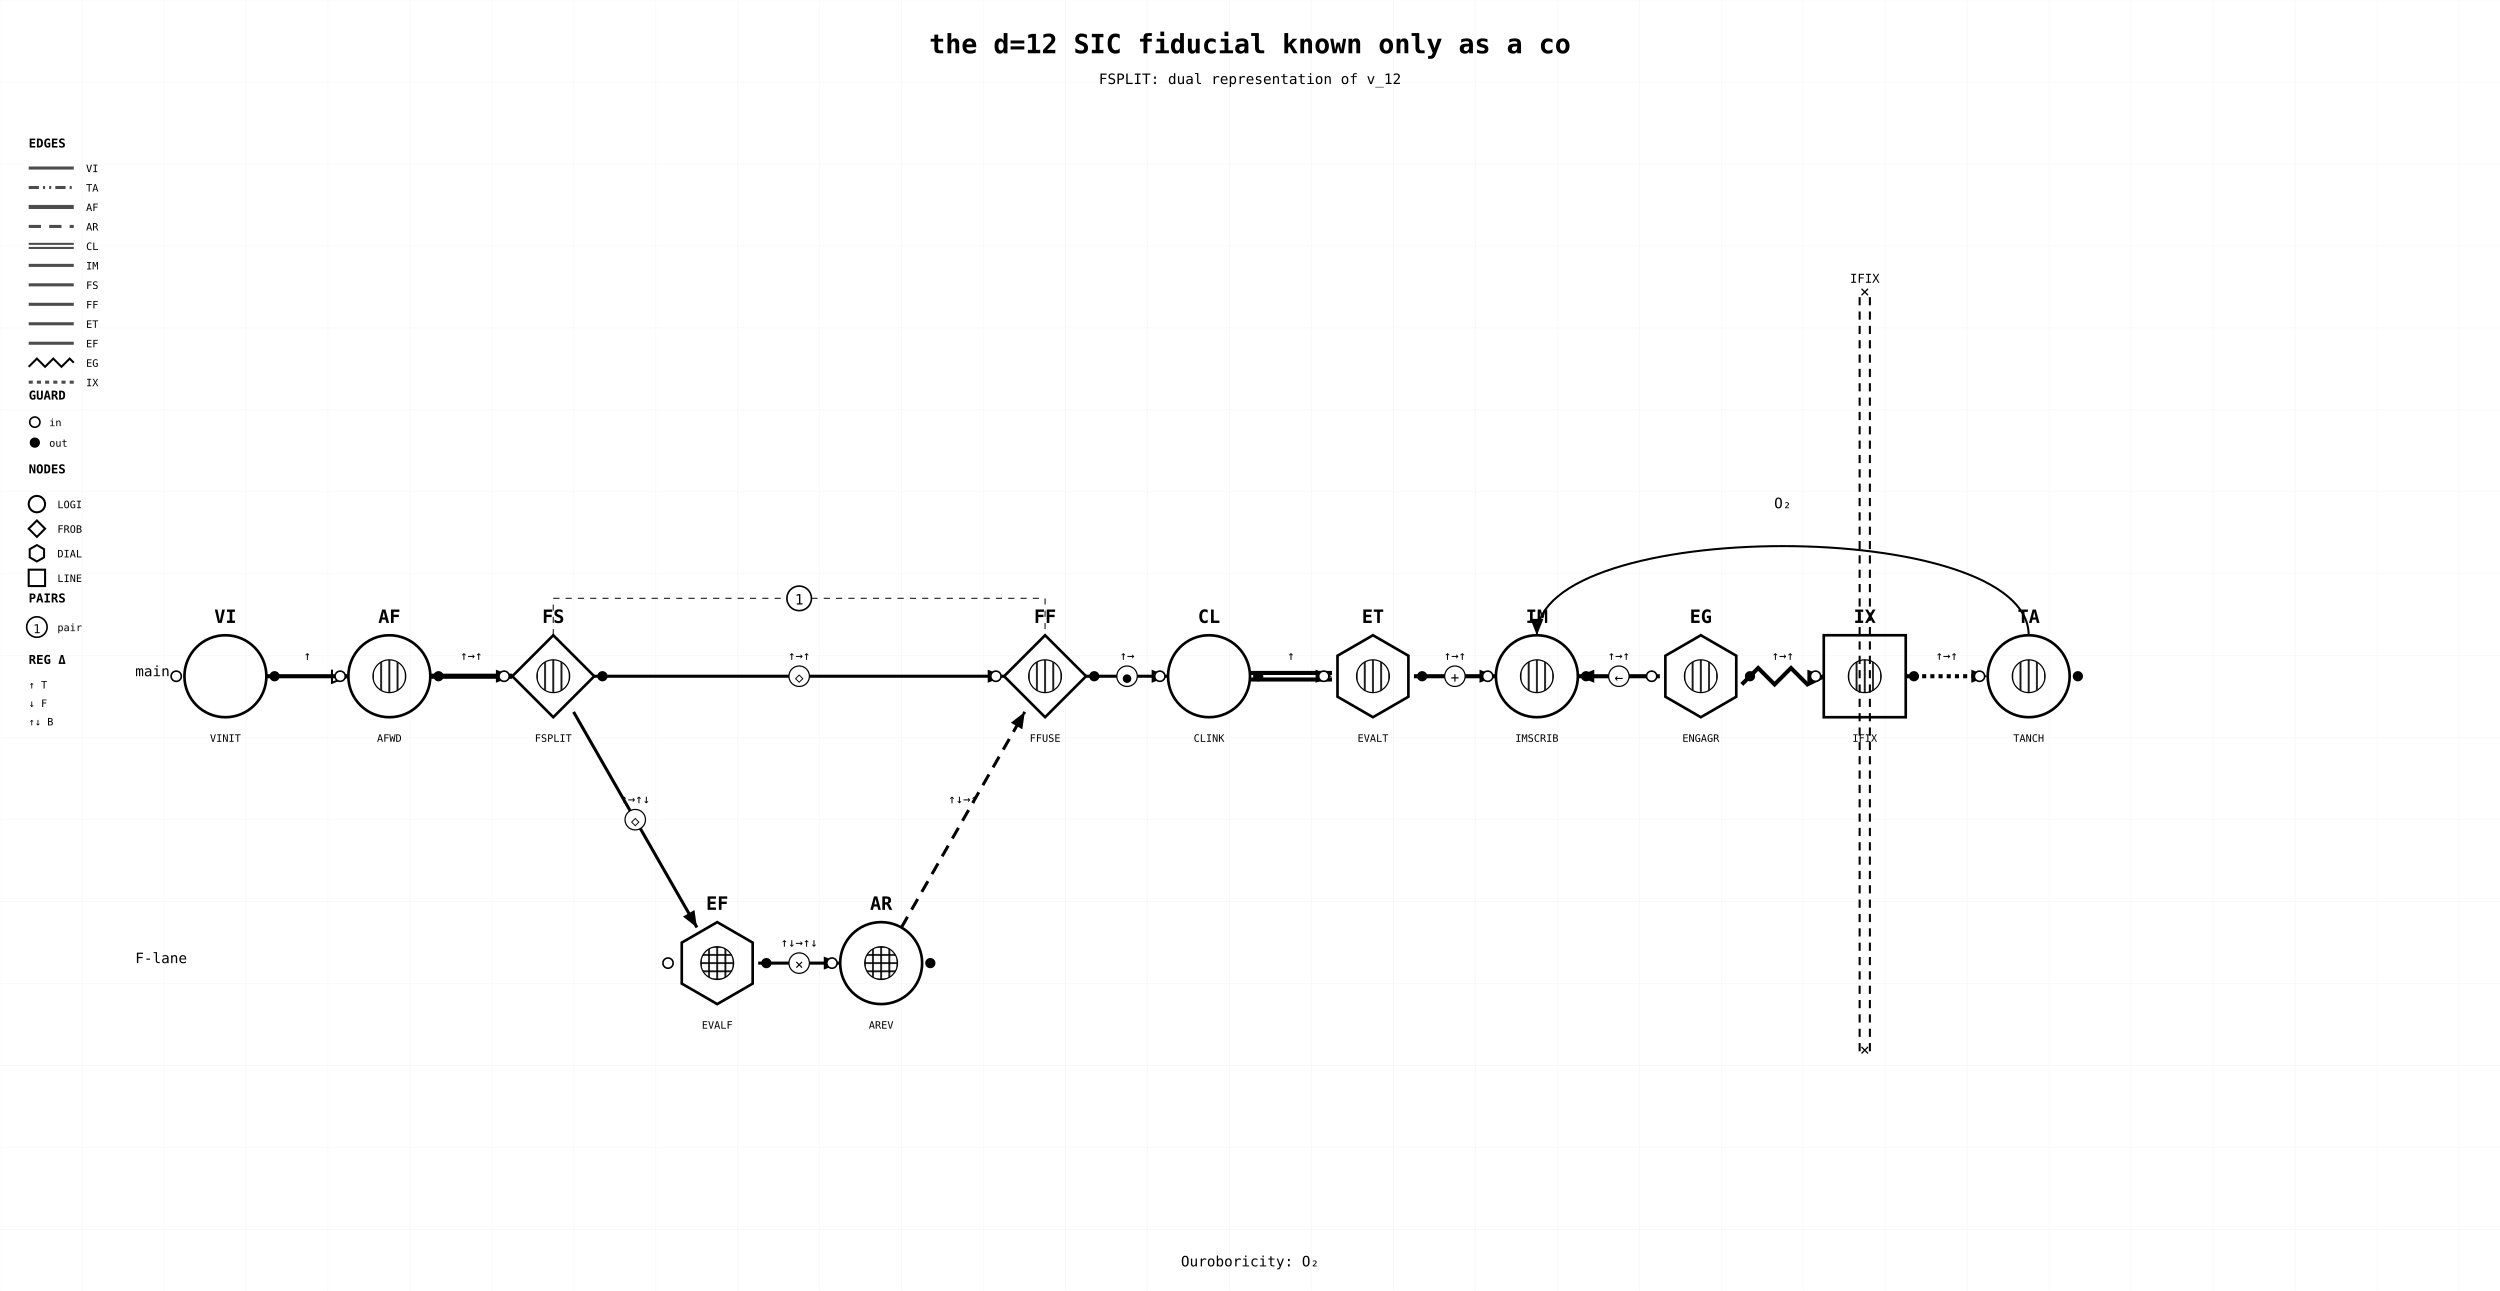
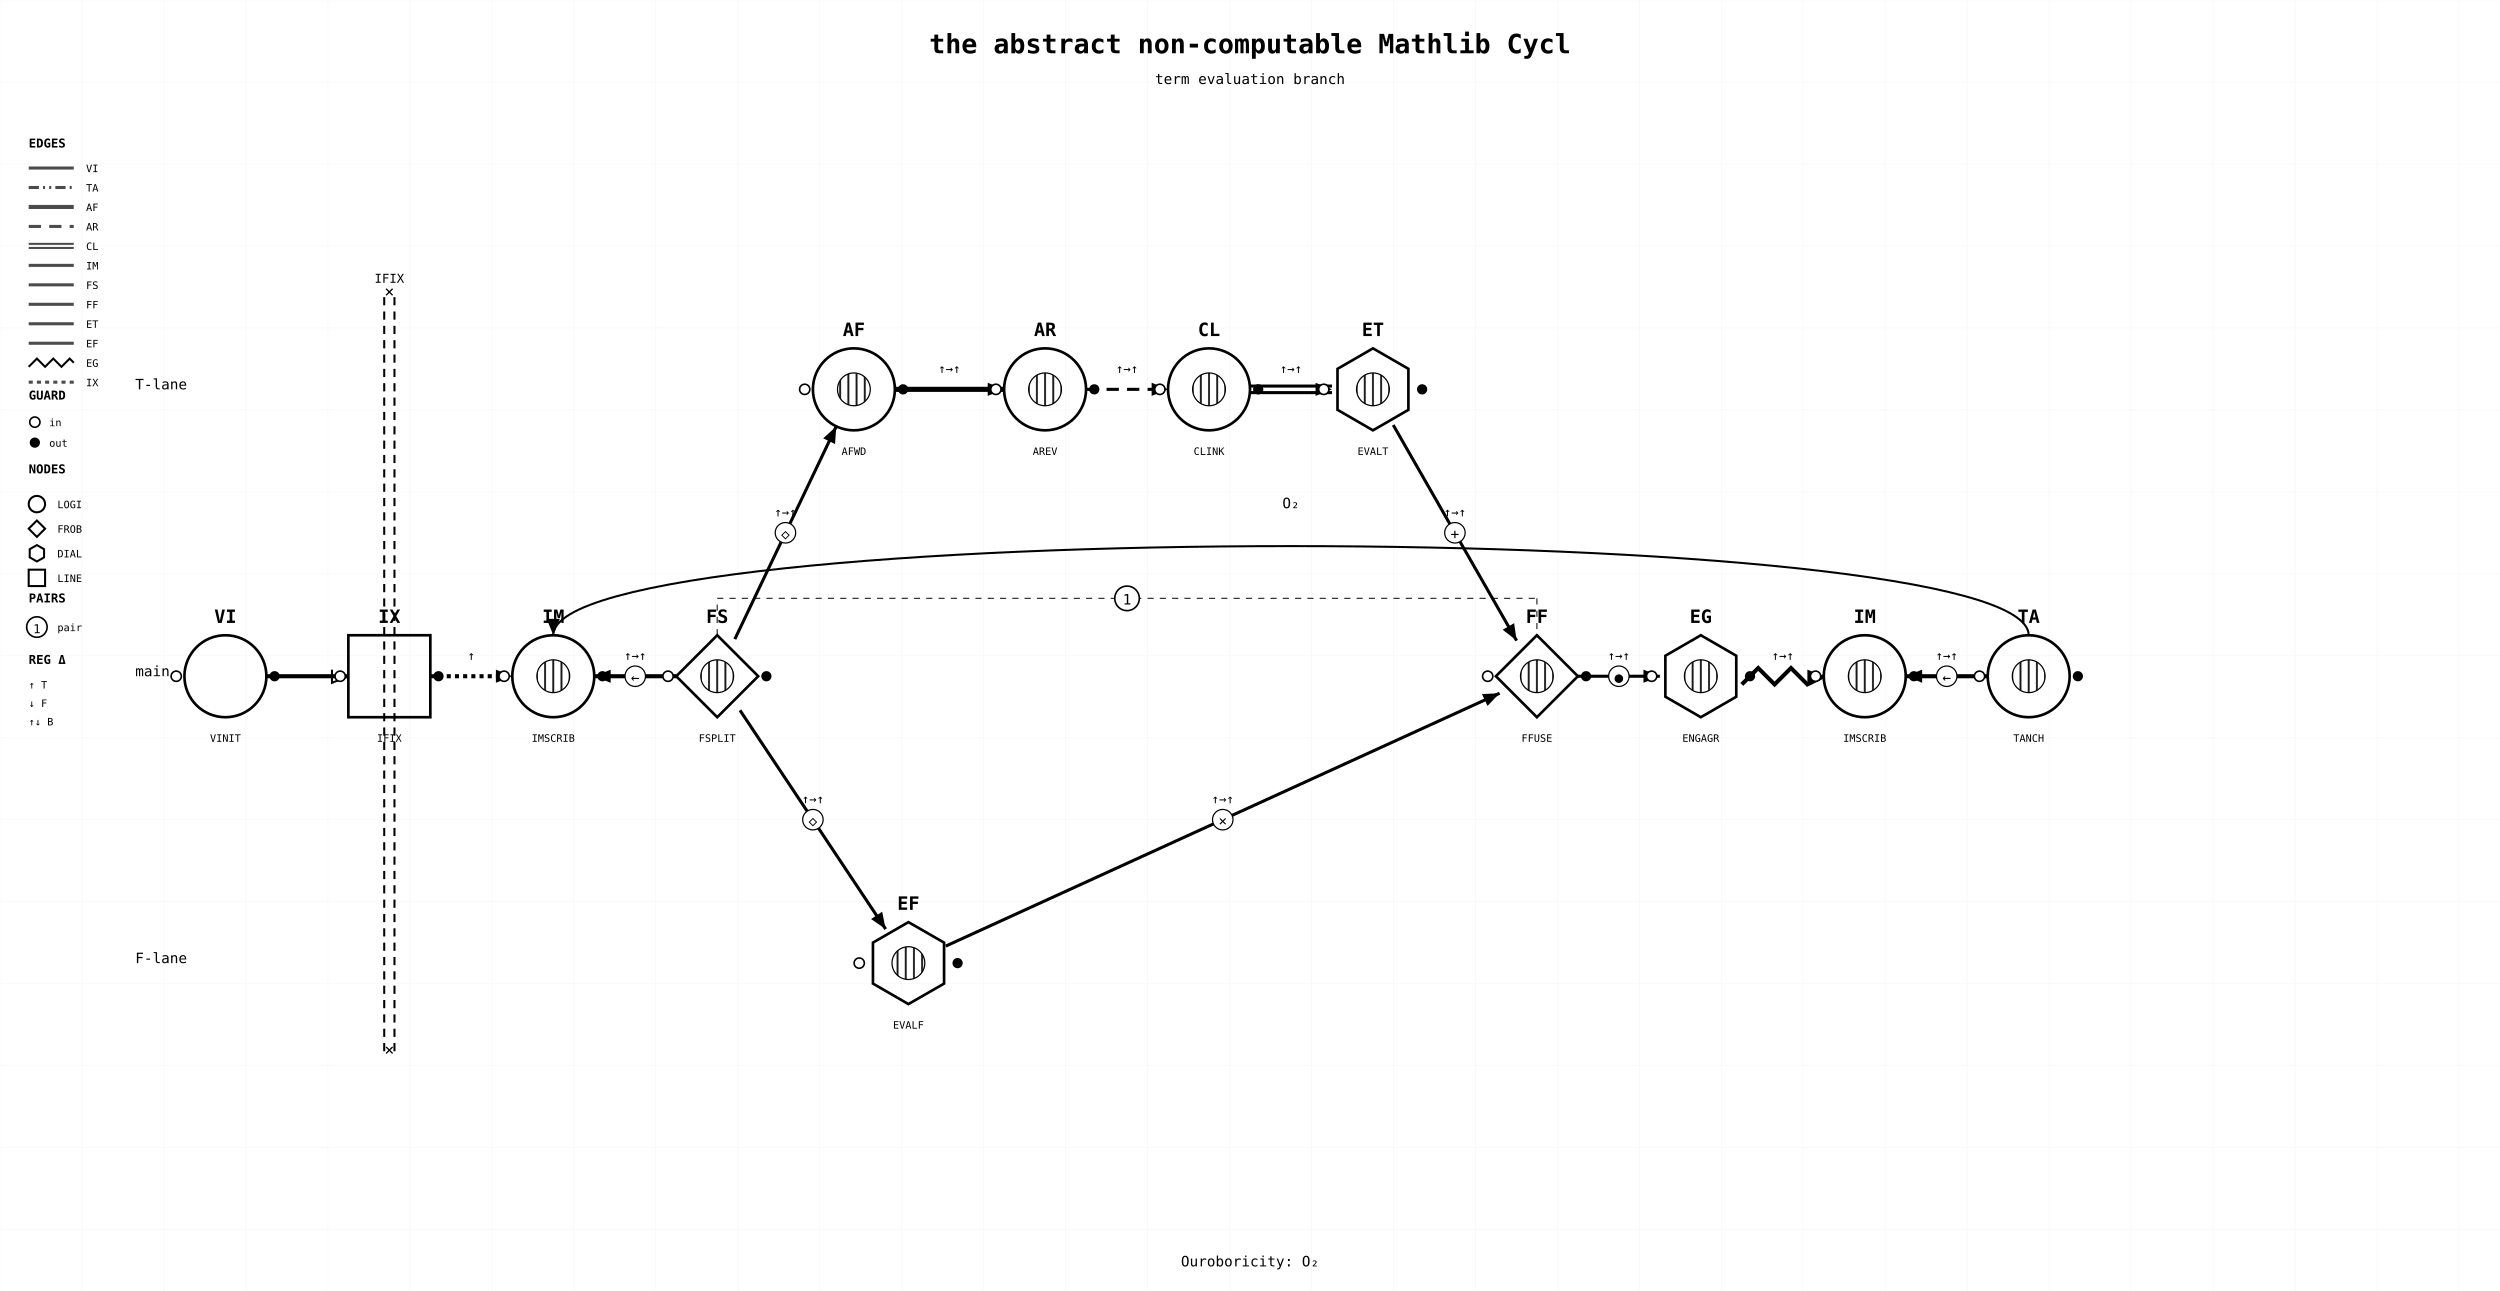
<svg xmlns="http://www.w3.org/2000/svg" viewBox="0 0 1220 630">
  <rect width="1220" height="630" fill="#ffffff" />
  <defs>
    <pattern id="hatch-T" width="4" height="4" patternUnits="userSpaceOnUse">
      <path d="M2,0 L2,4" stroke="#000000" stroke-width="0.8" />
    </pattern>
    <pattern id="hatch-F" width="4" height="4" patternUnits="userSpaceOnUse">
      <path d="M0,2 L4,2" stroke="#000000" stroke-width="0.8" />
    </pattern>
    <pattern id="hatch-B" width="4" height="4" patternUnits="userSpaceOnUse">
      <path d="M2,0 L2,4 M0,2 L4,2" stroke="#000000" stroke-width="0.8" />
    </pattern>
  </defs>
  <line x1="0.0" y1="0.0" x2="0.0" y2="630.0" stroke="#e8e8e8" stroke-width="0.4" opacity="0.3" />
  <line x1="40.0" y1="0.0" x2="40.0" y2="630.0" stroke="#e8e8e8" stroke-width="0.4" opacity="0.3" />
  <line x1="80.0" y1="0.0" x2="80.0" y2="630.0" stroke="#e8e8e8" stroke-width="0.4" opacity="0.3" />
  <line x1="120.0" y1="0.0" x2="120.0" y2="630.0" stroke="#e8e8e8" stroke-width="0.4" opacity="0.3" />
  <line x1="160.0" y1="0.0" x2="160.0" y2="630.0" stroke="#e8e8e8" stroke-width="0.4" opacity="0.3" />
  <line x1="200.0" y1="0.0" x2="200.0" y2="630.0" stroke="#e8e8e8" stroke-width="0.4" opacity="0.3" />
  <line x1="240.0" y1="0.0" x2="240.0" y2="630.0" stroke="#e8e8e8" stroke-width="0.4" opacity="0.3" />
  <line x1="280.0" y1="0.0" x2="280.0" y2="630.0" stroke="#e8e8e8" stroke-width="0.4" opacity="0.3" />
  <line x1="320.0" y1="0.0" x2="320.0" y2="630.0" stroke="#e8e8e8" stroke-width="0.4" opacity="0.3" />
  <line x1="360.0" y1="0.0" x2="360.0" y2="630.0" stroke="#e8e8e8" stroke-width="0.4" opacity="0.3" />
  <line x1="400.0" y1="0.0" x2="400.0" y2="630.0" stroke="#e8e8e8" stroke-width="0.4" opacity="0.3" />
  <line x1="440.0" y1="0.0" x2="440.0" y2="630.0" stroke="#e8e8e8" stroke-width="0.4" opacity="0.3" />
  <line x1="480.0" y1="0.0" x2="480.0" y2="630.0" stroke="#e8e8e8" stroke-width="0.4" opacity="0.3" />
  <line x1="520.0" y1="0.0" x2="520.0" y2="630.0" stroke="#e8e8e8" stroke-width="0.4" opacity="0.3" />
  <line x1="560.0" y1="0.0" x2="560.0" y2="630.0" stroke="#e8e8e8" stroke-width="0.4" opacity="0.3" />
  <line x1="600.0" y1="0.0" x2="600.0" y2="630.0" stroke="#e8e8e8" stroke-width="0.4" opacity="0.3" />
  <line x1="640.0" y1="0.0" x2="640.0" y2="630.0" stroke="#e8e8e8" stroke-width="0.4" opacity="0.3" />
  <line x1="680.0" y1="0.0" x2="680.0" y2="630.0" stroke="#e8e8e8" stroke-width="0.4" opacity="0.3" />
  <line x1="720.0" y1="0.0" x2="720.0" y2="630.0" stroke="#e8e8e8" stroke-width="0.4" opacity="0.3" />
  <line x1="760.0" y1="0.0" x2="760.0" y2="630.0" stroke="#e8e8e8" stroke-width="0.4" opacity="0.3" />
  <line x1="800.0" y1="0.0" x2="800.0" y2="630.0" stroke="#e8e8e8" stroke-width="0.4" opacity="0.3" />
  <line x1="840.0" y1="0.0" x2="840.0" y2="630.0" stroke="#e8e8e8" stroke-width="0.4" opacity="0.3" />
  <line x1="880.0" y1="0.0" x2="880.0" y2="630.0" stroke="#e8e8e8" stroke-width="0.4" opacity="0.3" />
  <line x1="920.0" y1="0.0" x2="920.0" y2="630.0" stroke="#e8e8e8" stroke-width="0.4" opacity="0.3" />
  <line x1="960.0" y1="0.0" x2="960.0" y2="630.0" stroke="#e8e8e8" stroke-width="0.4" opacity="0.3" />
  <line x1="1000.0" y1="0.0" x2="1000.0" y2="630.0" stroke="#e8e8e8" stroke-width="0.4" opacity="0.3" />
  <line x1="1040.0" y1="0.0" x2="1040.0" y2="630.0" stroke="#e8e8e8" stroke-width="0.4" opacity="0.3" />
  <line x1="1080.0" y1="0.0" x2="1080.0" y2="630.0" stroke="#e8e8e8" stroke-width="0.4" opacity="0.3" />
  <line x1="1120.0" y1="0.0" x2="1120.0" y2="630.0" stroke="#e8e8e8" stroke-width="0.4" opacity="0.3" />
  <line x1="1160.0" y1="0.0" x2="1160.0" y2="630.0" stroke="#e8e8e8" stroke-width="0.4" opacity="0.3" />
  <line x1="1200.0" y1="0.0" x2="1200.0" y2="630.0" stroke="#e8e8e8" stroke-width="0.4" opacity="0.3" />
  <line x1="0.0" y1="0.0" x2="1220.0" y2="0.0" stroke="#e8e8e8" stroke-width="0.4" opacity="0.3" />
  <line x1="0.0" y1="40.0" x2="1220.0" y2="40.0" stroke="#e8e8e8" stroke-width="0.4" opacity="0.3" />
  <line x1="0.0" y1="80.0" x2="1220.0" y2="80.0" stroke="#e8e8e8" stroke-width="0.4" opacity="0.3" />
  <line x1="0.0" y1="120.0" x2="1220.0" y2="120.0" stroke="#e8e8e8" stroke-width="0.4" opacity="0.3" />
  <line x1="0.0" y1="160.0" x2="1220.0" y2="160.0" stroke="#e8e8e8" stroke-width="0.4" opacity="0.3" />
  <line x1="0.0" y1="200.0" x2="1220.0" y2="200.0" stroke="#e8e8e8" stroke-width="0.4" opacity="0.3" />
  <line x1="0.0" y1="240.0" x2="1220.0" y2="240.0" stroke="#e8e8e8" stroke-width="0.4" opacity="0.3" />
  <line x1="0.0" y1="280.0" x2="1220.0" y2="280.0" stroke="#e8e8e8" stroke-width="0.4" opacity="0.3" />
  <line x1="0.0" y1="320.0" x2="1220.0" y2="320.0" stroke="#e8e8e8" stroke-width="0.4" opacity="0.3" />
  <line x1="0.0" y1="360.0" x2="1220.0" y2="360.0" stroke="#e8e8e8" stroke-width="0.4" opacity="0.3" />
  <line x1="0.0" y1="400.0" x2="1220.0" y2="400.0" stroke="#e8e8e8" stroke-width="0.4" opacity="0.3" />
  <line x1="0.0" y1="440.0" x2="1220.0" y2="440.0" stroke="#e8e8e8" stroke-width="0.4" opacity="0.3" />
  <line x1="0.0" y1="480.0" x2="1220.0" y2="480.0" stroke="#e8e8e8" stroke-width="0.4" opacity="0.3" />
  <line x1="0.0" y1="520.0" x2="1220.0" y2="520.0" stroke="#e8e8e8" stroke-width="0.4" opacity="0.3" />
  <line x1="0.0" y1="560.0" x2="1220.0" y2="560.0" stroke="#e8e8e8" stroke-width="0.4" opacity="0.3" />
  <line x1="0.0" y1="600.0" x2="1220.0" y2="600.0" stroke="#e8e8e8" stroke-width="0.4" opacity="0.3" />
-   <text x="610.0" y="26.0" fill="#000000" font-size="13" text-anchor="middle" font-family="monospace" font-weight="bold">the d=12 SIC fiducial known only as a co</text>
-   <text x="610.0" y="41.0" fill="#000000" font-size="7" text-anchor="middle" font-family="monospace">FSPLIT: dual representation of v_12</text>
+   <text x="610.0" y="26.0" fill="#000000" font-size="13" text-anchor="middle" font-family="monospace" font-weight="bold">the abstract non-computable Mathlib Cycl</text>
+   <text x="610.0" y="41.0" fill="#000000" font-size="7" text-anchor="middle" font-family="monospace">term evaluation branch</text>
+   <text x="66.0" y="190.0" fill="#000000" font-size="7" text-anchor="start" font-family="monospace">T-lane</text>
  <text x="66.0" y="470.0" fill="#000000" font-size="7" text-anchor="start" font-family="monospace">F-lane</text>
  <text x="66.0" y="330.0" fill="#000000" font-size="7" text-anchor="start" font-family="monospace">main</text>
-   <line x1="907.5" y1="145.0" x2="907.5" y2="515.0" stroke="#000000" stroke-width="1.0" opacity="1.0" stroke-dasharray="4,3" />
-   <line x1="912.5" y1="145.0" x2="912.5" y2="515.0" stroke="#000000" stroke-width="1.0" opacity="1.0" stroke-dasharray="4,3" />
-   <text x="910.0" y="145.0" fill="#000000" font-size="8" text-anchor="middle" font-family="monospace">×</text>
-   <text x="910.0" y="515.0" fill="#000000" font-size="8" text-anchor="middle" font-family="monospace">×</text>
-   <text x="910.0" y="138.0" fill="#000000" font-size="6" text-anchor="middle" font-family="monospace">IFIX</text>
-   <line x1="270.0" y1="310.0" x2="270.0" y2="292.0" stroke="#000000" stroke-width="0.6" opacity="0.8" stroke-dasharray="3,3" />
-   <line x1="270.0" y1="292.0" x2="510.0" y2="292.0" stroke="#000000" stroke-width="0.6" opacity="0.8" stroke-dasharray="3,3" />
-   <line x1="510.0" y1="292.0" x2="510.0" y2="310.0" stroke="#000000" stroke-width="0.6" opacity="0.8" stroke-dasharray="3,3" />
-   <circle cx="390.0" cy="292.0" r="6" fill="#ffffff" stroke="#000000" stroke-width="0.8" />
-   <text x="390.0" y="295.0" fill="#000000" font-size="7" text-anchor="middle" font-family="monospace">1</text>
-   <line x1="290.0" y1="330.0" x2="490.0" y2="330.0" stroke="#000000" stroke-width="1.5" opacity="1.0" />
-   <polygon points="490.0,330.0 482.0,333.2 482.0,326.8" fill="#000000" />
-   <circle cx="390.0" cy="330.0" r="5" fill="#ffffff" stroke="#000000" stroke-width="0.6" />
-   <text x="390.0" y="333.0" fill="#000000" font-size="7" text-anchor="middle" font-family="monospace">◇</text>
-   <text x="390.0" y="322.0" fill="#000000" font-size="6" text-anchor="middle" font-family="monospace">↑→↑</text>
-   <line x1="279.9" y1="347.4" x2="340.1" y2="452.6" stroke="#000000" stroke-width="1.5" opacity="1.0" />
-   <polygon points="340.1,452.6 333.3,447.3 338.9,444.1" fill="#000000" />
-   <circle cx="310.0" cy="400.0" r="5" fill="#ffffff" stroke="#000000" stroke-width="0.6" />
-   <text x="310.0" y="403.0" fill="#000000" font-size="7" text-anchor="middle" font-family="monospace">◇</text>
-   <text x="310.0" y="392.0" fill="#000000" font-size="6" text-anchor="middle" font-family="monospace">↑→↑↓</text>
-   <line x1="370.0" y1="470.0" x2="410.0" y2="470.0" stroke="#000000" stroke-width="1.5" opacity="1.0" />
-   <polygon points="410.0,470.0 402.0,473.2 402.0,466.8" fill="#000000" />
-   <circle cx="390.0" cy="470.0" r="5" fill="#ffffff" stroke="#000000" stroke-width="0.6" />
-   <text x="390.0" y="473.0" fill="#000000" font-size="7" text-anchor="middle" font-family="monospace">×</text>
-   <text x="390.0" y="462.0" fill="#000000" font-size="6" text-anchor="middle" font-family="monospace">↑↓→↑↓</text>
-   <line x1="439.9" y1="452.6" x2="500.1" y2="347.4" stroke="#000000" stroke-width="1.5" opacity="1.0" stroke-dasharray="6,4" />
-   <polygon points="500.1,347.4 498.9,355.9 493.3,352.7" fill="#000000" />
-   <text x="470.0" y="392.0" fill="#000000" font-size="6" text-anchor="middle" font-family="monospace">↑↓→↑</text>
+   <line x1="187.5" y1="145.0" x2="187.5" y2="515.0" stroke="#000000" stroke-width="1.0" opacity="1.0" stroke-dasharray="4,3" />
+   <line x1="192.5" y1="145.0" x2="192.5" y2="515.0" stroke="#000000" stroke-width="1.0" opacity="1.0" stroke-dasharray="4,3" />
+   <text x="190.0" y="145.0" fill="#000000" font-size="8" text-anchor="middle" font-family="monospace">×</text>
+   <text x="190.0" y="515.0" fill="#000000" font-size="8" text-anchor="middle" font-family="monospace">×</text>
+   <text x="190.0" y="138.0" fill="#000000" font-size="6" text-anchor="middle" font-family="monospace">IFIX</text>
+   <line x1="350.0" y1="310.0" x2="350.0" y2="292.0" stroke="#000000" stroke-width="0.6" opacity="0.8" stroke-dasharray="3,3" />
+   <line x1="350.0" y1="292.0" x2="750.0" y2="292.0" stroke="#000000" stroke-width="0.6" opacity="0.8" stroke-dasharray="3,3" />
+   <line x1="750.0" y1="292.0" x2="750.0" y2="310.0" stroke="#000000" stroke-width="0.6" opacity="0.8" stroke-dasharray="3,3" />
+   <circle cx="550.0" cy="292.0" r="6" fill="#ffffff" stroke="#000000" stroke-width="0.8" />
+   <text x="550.0" y="295.0" fill="#000000" font-size="7" text-anchor="middle" font-family="monospace">1</text>
+   <line x1="358.6" y1="311.9" x2="408.1" y2="208.1" stroke="#000000" stroke-width="1.5" opacity="1.0" />
+   <polygon points="408.1,208.1 407.5,216.7 401.7,213.9" fill="#000000" />
+   <circle cx="383.3" cy="260.0" r="5" fill="#ffffff" stroke="#000000" stroke-width="0.6" />
+   <text x="383.3" y="263.0" fill="#000000" font-size="7" text-anchor="middle" font-family="monospace">◇</text>
+   <text x="383.3" y="252.0" fill="#000000" font-size="6" text-anchor="middle" font-family="monospace">↑→↑</text>
+   <line x1="436.7" y1="190.0" x2="490.0" y2="190.0" stroke="#000000" stroke-width="2.5" opacity="1.0" />
+   <polygon points="490.0,190.0 482.0,193.2 482.0,186.8" fill="#000000" />
+   <text x="463.3" y="182.0" fill="#000000" font-size="6" text-anchor="middle" font-family="monospace">↑→↑</text>
+   <line x1="530.0" y1="190.0" x2="570.0" y2="190.0" stroke="#000000" stroke-width="1.5" opacity="1.0" stroke-dasharray="6,4" />
+   <polygon points="570.0,190.0 562.0,193.2 562.0,186.8" fill="#000000" />
+   <text x="550.0" y="182.0" fill="#000000" font-size="6" text-anchor="middle" font-family="monospace">↑→↑</text>
+   <line x1="610.0" y1="188.4" x2="650.0" y2="188.4" stroke="#000000" stroke-width="1.5" opacity="1.0" />
+   <line x1="610.0" y1="191.6" x2="650.0" y2="191.6" stroke="#000000" stroke-width="1.5" opacity="1.0" />
+   <polygon points="650.0,190.0 642.0,193.2 642.0,186.8" fill="#000000" />
+   <text x="630.0" y="182.0" fill="#000000" font-size="6" text-anchor="middle" font-family="monospace">↑→↑</text>
+   <line x1="679.9" y1="207.4" x2="740.1" y2="312.6" stroke="#000000" stroke-width="1.5" opacity="1.0" />
+   <polygon points="740.1,312.6 733.3,307.3 738.9,304.1" fill="#000000" />
+   <circle cx="710.0" cy="260.0" r="5" fill="#ffffff" stroke="#000000" stroke-width="0.6" />
+   <text x="710.0" y="263.0" fill="#000000" font-size="7" text-anchor="middle" font-family="monospace">+</text>
+   <text x="710.0" y="252.0" fill="#000000" font-size="6" text-anchor="middle" font-family="monospace">↑→↑</text>
+   <line x1="361.1" y1="346.6" x2="432.2" y2="453.4" stroke="#000000" stroke-width="1.5" opacity="1.0" />
+   <polygon points="432.2,453.4 425.1,448.5 430.5,444.9" fill="#000000" />
+   <circle cx="396.7" cy="400.0" r="5" fill="#ffffff" stroke="#000000" stroke-width="0.6" />
+   <text x="396.7" y="403.0" fill="#000000" font-size="7" text-anchor="middle" font-family="monospace">◇</text>
+   <text x="396.7" y="392.0" fill="#000000" font-size="6" text-anchor="middle" font-family="monospace">↑→↑</text>
+   <line x1="461.5" y1="461.7" x2="731.8" y2="338.3" stroke="#000000" stroke-width="1.5" opacity="1.0" />
+   <polygon points="731.8,338.3 725.9,344.5 723.2,338.7" fill="#000000" />
+   <circle cx="596.7" cy="400.0" r="5" fill="#ffffff" stroke="#000000" stroke-width="0.6" />
+   <text x="596.7" y="403.0" fill="#000000" font-size="7" text-anchor="middle" font-family="monospace">×</text>
+   <text x="596.7" y="392.0" fill="#000000" font-size="6" text-anchor="middle" font-family="monospace">↑→↑</text>
  <line x1="130.0" y1="330.0" x2="170.0" y2="330.0" stroke="#000000" stroke-width="2.0" opacity="1.0" />
  <polyline points="170.0,330.0 162.0,333.2 162.0,326.8" fill="none" stroke="#000000" stroke-width="1.0" />
-   <text x="150.0" y="322.0" fill="#000000" font-size="6" text-anchor="middle" font-family="monospace">↑</text>
-   <line x1="210.0" y1="330.0" x2="250.0" y2="330.0" stroke="#000000" stroke-width="2.5" opacity="1.0" />
+   <line x1="210.0" y1="330.0" x2="250.0" y2="330.0" stroke="#000000" stroke-width="2.0" opacity="1.0" stroke-dasharray="2,2" />
  <polygon points="250.0,330.0 242.0,333.2 242.0,326.8" fill="#000000" />
-   <text x="230.0" y="322.0" fill="#000000" font-size="6" text-anchor="middle" font-family="monospace">↑→↑</text>
-   <line x1="610.0" y1="328.4" x2="650.0" y2="328.4" stroke="#000000" stroke-width="2.0" opacity="1.0" />
-   <line x1="610.0" y1="331.6" x2="650.0" y2="331.6" stroke="#000000" stroke-width="2.0" opacity="1.0" />
-   <polygon points="650.0,330.0 642.0,333.2 642.0,326.8" fill="#000000" />
-   <text x="630.0" y="322.0" fill="#000000" font-size="6" text-anchor="middle" font-family="monospace">↑</text>
-   <line x1="690.0" y1="330.0" x2="730.0" y2="330.0" stroke="#000000" stroke-width="2.0" opacity="1.0" />
-   <polygon points="730.0,330.0 722.0,333.2 722.0,326.8" fill="#000000" />
-   <circle cx="710.0" cy="330.0" r="5" fill="#ffffff" stroke="#000000" stroke-width="0.6" />
-   <text x="710.0" y="333.0" fill="#000000" font-size="7" text-anchor="middle" font-family="monospace">+</text>
-   <text x="710.0" y="322.0" fill="#000000" font-size="6" text-anchor="middle" font-family="monospace">↑→↑</text>
-   <line x1="770.0" y1="330.0" x2="810.0" y2="330.0" stroke="#000000" stroke-width="2.0" opacity="1.0" />
-   <polygon points="770.0,330.0 778.0,326.8 778.0,333.2" fill="#000000" />
-   <circle cx="790.0" cy="330.0" r="5" fill="#ffffff" stroke="#000000" stroke-width="0.6" />
-   <text x="790.0" y="333.0" fill="#000000" font-size="7" text-anchor="middle" font-family="monospace">←</text>
-   <text x="790.0" y="322.0" fill="#000000" font-size="6" text-anchor="middle" font-family="monospace">↑→↑</text>
+   <text x="230.0" y="322.0" fill="#000000" font-size="6" text-anchor="middle" font-family="monospace">↑</text>
+   <line x1="290.0" y1="330.0" x2="330.0" y2="330.0" stroke="#000000" stroke-width="2.0" opacity="1.0" />
+   <polygon points="290.0,330.0 298.0,326.8 298.0,333.2" fill="#000000" />
+   <circle cx="310.0" cy="330.0" r="5" fill="#ffffff" stroke="#000000" stroke-width="0.6" />
+   <text x="310.0" y="333.0" fill="#000000" font-size="7" text-anchor="middle" font-family="monospace">←</text>
+   <text x="310.0" y="322.0" fill="#000000" font-size="6" text-anchor="middle" font-family="monospace">↑→↑</text>
  <polyline points="850.0,334.0 858.0,326.0 866.0,334.0 874.0,326.0 882.0,334.0 890.0,330.0" fill="none" stroke="#000000" stroke-width="2.0" />
  <polygon points="890.0,330.0 882.0,333.2 882.0,326.8" fill="#000000" />
  <text x="870.0" y="322.0" fill="#000000" font-size="6" text-anchor="middle" font-family="monospace">↑→↑</text>
-   <line x1="930.0" y1="330.0" x2="970.0" y2="330.0" stroke="#000000" stroke-width="2.0" opacity="1.0" stroke-dasharray="2,2" />
-   <polygon points="970.0,330.0 962.0,333.2 962.0,326.8" fill="#000000" />
+   <line x1="930.0" y1="330.0" x2="970.0" y2="330.0" stroke="#000000" stroke-width="2.0" opacity="1.0" />
+   <polygon points="930.0,330.0 938.0,326.8 938.0,333.2" fill="#000000" />
+   <circle cx="950.0" cy="330.0" r="5" fill="#ffffff" stroke="#000000" stroke-width="0.6" />
+   <text x="950.0" y="333.0" fill="#000000" font-size="7" text-anchor="middle" font-family="monospace">←</text>
  <text x="950.0" y="322.0" fill="#000000" font-size="6" text-anchor="middle" font-family="monospace">↑→↑</text>
-   <line x1="530.0" y1="330.0" x2="570.0" y2="330.0" stroke="#000000" stroke-width="1.5" opacity="1.0" />
-   <polygon points="570.0,330.0 562.0,333.2 562.0,326.8" fill="#000000" />
-   <circle cx="550.0" cy="330.0" r="5" fill="#ffffff" stroke="#000000" stroke-width="0.6" />
-   <text x="550.0" y="333.0" fill="#000000" font-size="7" text-anchor="middle" font-family="monospace">●</text>
-   <text x="550.0" y="322.0" fill="#000000" font-size="6" text-anchor="middle" font-family="monospace">↑→</text>
+   <line x1="770.0" y1="330.0" x2="810.0" y2="330.0" stroke="#000000" stroke-width="1.5" opacity="1.0" />
+   <polygon points="810.0,330.0 802.0,333.2 802.0,326.8" fill="#000000" />
+   <circle cx="790.0" cy="330.0" r="5" fill="#ffffff" stroke="#000000" stroke-width="0.6" />
+   <text x="790.0" y="333.0" fill="#000000" font-size="7" text-anchor="middle" font-family="monospace">●</text>
+   <text x="790.0" y="322.0" fill="#000000" font-size="6" text-anchor="middle" font-family="monospace">↑→↑</text>
  <circle fill="none" stroke="#000000" stroke-width="1.3" cx="110.0" cy="330.0" r="20.0" />
  <circle cx="86.0" cy="330.0" r="2.5" fill="#ffffff" stroke="#000000" stroke-width="0.8" />
  <circle cx="134.0" cy="330.0" r="2.5" fill="#000000" />
  <text x="110.0" y="304.0" fill="#000000" font-size="9" text-anchor="middle" font-family="monospace" font-weight="bold">VI</text>
  <text x="110.0" y="362.0" fill="#000000" font-size="5" text-anchor="middle" font-family="monospace">VINIT</text>
-   <circle fill="none" stroke="#000000" stroke-width="1.3" cx="190.0" cy="330.0" r="20.0" />
-   <circle cx="190.0" cy="330.0" r="8" fill="url(#hatch-T)" stroke="#000000" stroke-width="0.6" />
+   <rect fill="none" stroke="#000000" stroke-width="1.3" x="170.0" y="310.0" width="40.0" height="40.0" />
  <circle cx="166.0" cy="330.0" r="2.5" fill="#ffffff" stroke="#000000" stroke-width="0.8" />
  <circle cx="214.0" cy="330.0" r="2.5" fill="#000000" />
-   <text x="190.0" y="304.0" fill="#000000" font-size="9" text-anchor="middle" font-family="monospace" font-weight="bold">AF</text>
-   <text x="190.0" y="362.0" fill="#000000" font-size="5" text-anchor="middle" font-family="monospace">AFWD</text>
-   <polygon fill="none" stroke="#000000" stroke-width="1.3" points="270.0,310.0 290.0,330 270.0,350.0 250.0,330" />
+   <text x="190.0" y="304.0" fill="#000000" font-size="9" text-anchor="middle" font-family="monospace" font-weight="bold">IX</text>
+   <text x="190.0" y="362.0" fill="#000000" font-size="5" text-anchor="middle" font-family="monospace">IFIX</text>
+   <circle fill="none" stroke="#000000" stroke-width="1.3" cx="270.0" cy="330.0" r="20.0" />
  <circle cx="270.0" cy="330.0" r="8" fill="url(#hatch-T)" stroke="#000000" stroke-width="0.6" />
  <circle cx="246.0" cy="330.0" r="2.5" fill="#ffffff" stroke="#000000" stroke-width="0.8" />
  <circle cx="294.0" cy="330.0" r="2.5" fill="#000000" />
-   <text x="270.0" y="304.0" fill="#000000" font-size="9" text-anchor="middle" font-family="monospace" font-weight="bold">FS</text>
-   <text x="270.0" y="362.0" fill="#000000" font-size="5" text-anchor="middle" font-family="monospace">FSPLIT</text>
-   <polygon fill="none" stroke="#000000" stroke-width="1.3" points="367.3,480.0 350.0,490.0 332.7,480.0 332.7,460.0 350.0,450.0 367.3,460.0" />
-   <circle cx="350.0" cy="470.0" r="8" fill="url(#hatch-B)" stroke="#000000" stroke-width="0.6" />
-   <circle cx="326.0" cy="470.0" r="2.5" fill="#ffffff" stroke="#000000" stroke-width="0.8" />
-   <circle cx="374.0" cy="470.0" r="2.5" fill="#000000" />
-   <text x="350.0" y="444.0" fill="#000000" font-size="9" text-anchor="middle" font-family="monospace" font-weight="bold">EF</text>
-   <text x="350.0" y="502.0" fill="#000000" font-size="5" text-anchor="middle" font-family="monospace">EVALF</text>
-   <circle fill="none" stroke="#000000" stroke-width="1.3" cx="430.0" cy="470.0" r="20.0" />
-   <circle cx="430.0" cy="470.0" r="8" fill="url(#hatch-B)" stroke="#000000" stroke-width="0.6" />
-   <circle cx="406.0" cy="470.0" r="2.5" fill="#ffffff" stroke="#000000" stroke-width="0.8" />
-   <circle cx="454.0" cy="470.0" r="2.5" fill="#000000" />
-   <text x="430.0" y="444.0" fill="#000000" font-size="9" text-anchor="middle" font-family="monospace" font-weight="bold">AR</text>
-   <text x="430.0" y="502.0" fill="#000000" font-size="5" text-anchor="middle" font-family="monospace">AREV</text>
-   <polygon fill="none" stroke="#000000" stroke-width="1.3" points="510.0,310.0 530.0,330 510.0,350.0 490.0,330" />
-   <circle cx="510.0" cy="330.0" r="8" fill="url(#hatch-T)" stroke="#000000" stroke-width="0.6" />
-   <circle cx="486.0" cy="330.0" r="2.5" fill="#ffffff" stroke="#000000" stroke-width="0.8" />
-   <circle cx="534.0" cy="330.0" r="2.5" fill="#000000" />
-   <text x="510.0" y="304.0" fill="#000000" font-size="9" text-anchor="middle" font-family="monospace" font-weight="bold">FF</text>
-   <text x="510.0" y="362.0" fill="#000000" font-size="5" text-anchor="middle" font-family="monospace">FFUSE</text>
-   <circle fill="none" stroke="#000000" stroke-width="1.3" cx="590.0" cy="330.0" r="20.0" />
-   <circle cx="566.0" cy="330.0" r="2.5" fill="#ffffff" stroke="#000000" stroke-width="0.8" />
-   <circle cx="614.0" cy="330.0" r="2.5" fill="#000000" />
-   <text x="590.0" y="304.0" fill="#000000" font-size="9" text-anchor="middle" font-family="monospace" font-weight="bold">CL</text>
-   <text x="590.0" y="362.0" fill="#000000" font-size="5" text-anchor="middle" font-family="monospace">CLINK</text>
-   <polygon fill="none" stroke="#000000" stroke-width="1.3" points="687.3,340.0 670.0,350.0 652.7,340.0 652.7,320.0 670.0,310.0 687.3,320.0" />
-   <circle cx="670.0" cy="330.0" r="8" fill="url(#hatch-T)" stroke="#000000" stroke-width="0.6" />
-   <circle cx="646.0" cy="330.0" r="2.5" fill="#ffffff" stroke="#000000" stroke-width="0.8" />
-   <circle cx="694.0" cy="330.0" r="2.5" fill="#000000" />
-   <text x="670.0" y="304.0" fill="#000000" font-size="9" text-anchor="middle" font-family="monospace" font-weight="bold">ET</text>
-   <text x="670.0" y="362.0" fill="#000000" font-size="5" text-anchor="middle" font-family="monospace">EVALT</text>
-   <circle fill="none" stroke="#000000" stroke-width="1.3" cx="750.0" cy="330.0" r="20.0" />
+   <text x="270.0" y="304.0" fill="#000000" font-size="9" text-anchor="middle" font-family="monospace" font-weight="bold">IM</text>
+   <text x="270.0" y="362.0" fill="#000000" font-size="5" text-anchor="middle" font-family="monospace">IMSCRIB</text>
+   <polygon fill="none" stroke="#000000" stroke-width="1.3" points="350.0,310.0 370.0,330 350.0,350.0 330.0,330" />
+   <circle cx="350.0" cy="330.0" r="8" fill="url(#hatch-T)" stroke="#000000" stroke-width="0.6" />
+   <circle cx="326.0" cy="330.0" r="2.5" fill="#ffffff" stroke="#000000" stroke-width="0.8" />
+   <circle cx="374.0" cy="330.0" r="2.5" fill="#000000" />
+   <text x="350.0" y="304.0" fill="#000000" font-size="9" text-anchor="middle" font-family="monospace" font-weight="bold">FS</text>
+   <text x="350.0" y="362.0" fill="#000000" font-size="5" text-anchor="middle" font-family="monospace">FSPLIT</text>
+   <circle fill="none" stroke="#000000" stroke-width="1.3" cx="416.7" cy="190.0" r="20.0" />
+   <circle cx="416.7" cy="190.0" r="8" fill="url(#hatch-T)" stroke="#000000" stroke-width="0.6" />
+   <circle cx="392.7" cy="190.0" r="2.5" fill="#ffffff" stroke="#000000" stroke-width="0.8" />
+   <circle cx="440.7" cy="190.0" r="2.5" fill="#000000" />
+   <text x="416.7" y="164.0" fill="#000000" font-size="9" text-anchor="middle" font-family="monospace" font-weight="bold">AF</text>
+   <text x="416.7" y="222.0" fill="#000000" font-size="5" text-anchor="middle" font-family="monospace">AFWD</text>
+   <circle fill="none" stroke="#000000" stroke-width="1.3" cx="510.0" cy="190.0" r="20.0" />
+   <circle cx="510.0" cy="190.0" r="8" fill="url(#hatch-T)" stroke="#000000" stroke-width="0.6" />
+   <circle cx="486.0" cy="190.0" r="2.5" fill="#ffffff" stroke="#000000" stroke-width="0.8" />
+   <circle cx="534.0" cy="190.0" r="2.5" fill="#000000" />
+   <text x="510.0" y="164.0" fill="#000000" font-size="9" text-anchor="middle" font-family="monospace" font-weight="bold">AR</text>
+   <text x="510.0" y="222.0" fill="#000000" font-size="5" text-anchor="middle" font-family="monospace">AREV</text>
+   <circle fill="none" stroke="#000000" stroke-width="1.3" cx="590.0" cy="190.0" r="20.0" />
+   <circle cx="590.0" cy="190.0" r="8" fill="url(#hatch-T)" stroke="#000000" stroke-width="0.6" />
+   <circle cx="566.0" cy="190.0" r="2.5" fill="#ffffff" stroke="#000000" stroke-width="0.8" />
+   <circle cx="614.0" cy="190.0" r="2.5" fill="#000000" />
+   <text x="590.0" y="164.0" fill="#000000" font-size="9" text-anchor="middle" font-family="monospace" font-weight="bold">CL</text>
+   <text x="590.0" y="222.0" fill="#000000" font-size="5" text-anchor="middle" font-family="monospace">CLINK</text>
+   <polygon fill="none" stroke="#000000" stroke-width="1.3" points="687.3,200.0 670.0,210.0 652.7,200.0 652.7,180.0 670.0,170.0 687.3,180.0" />
+   <circle cx="670.0" cy="190.0" r="8" fill="url(#hatch-T)" stroke="#000000" stroke-width="0.6" />
+   <circle cx="646.0" cy="190.0" r="2.5" fill="#ffffff" stroke="#000000" stroke-width="0.8" />
+   <circle cx="694.0" cy="190.0" r="2.5" fill="#000000" />
+   <text x="670.0" y="164.0" fill="#000000" font-size="9" text-anchor="middle" font-family="monospace" font-weight="bold">ET</text>
+   <text x="670.0" y="222.0" fill="#000000" font-size="5" text-anchor="middle" font-family="monospace">EVALT</text>
+   <polygon fill="none" stroke="#000000" stroke-width="1.3" points="460.7,480.0 443.3,490.0 426.0,480.0 426.0,460.0 443.3,450.0 460.7,460.0" />
+   <circle cx="443.3" cy="470.0" r="8" fill="url(#hatch-T)" stroke="#000000" stroke-width="0.6" />
+   <circle cx="419.3" cy="470.0" r="2.5" fill="#ffffff" stroke="#000000" stroke-width="0.8" />
+   <circle cx="467.3" cy="470.0" r="2.5" fill="#000000" />
+   <text x="443.3" y="444.0" fill="#000000" font-size="9" text-anchor="middle" font-family="monospace" font-weight="bold">EF</text>
+   <text x="443.3" y="502.0" fill="#000000" font-size="5" text-anchor="middle" font-family="monospace">EVALF</text>
+   <polygon fill="none" stroke="#000000" stroke-width="1.3" points="750.0,310.0 770.0,330 750.0,350.0 730.0,330" />
  <circle cx="750.0" cy="330.0" r="8" fill="url(#hatch-T)" stroke="#000000" stroke-width="0.6" />
  <circle cx="726.0" cy="330.0" r="2.5" fill="#ffffff" stroke="#000000" stroke-width="0.8" />
  <circle cx="774.0" cy="330.0" r="2.5" fill="#000000" />
-   <text x="750.0" y="304.0" fill="#000000" font-size="9" text-anchor="middle" font-family="monospace" font-weight="bold">IM</text>
-   <text x="750.0" y="362.0" fill="#000000" font-size="5" text-anchor="middle" font-family="monospace">IMSCRIB</text>
+   <text x="750.0" y="304.0" fill="#000000" font-size="9" text-anchor="middle" font-family="monospace" font-weight="bold">FF</text>
+   <text x="750.0" y="362.0" fill="#000000" font-size="5" text-anchor="middle" font-family="monospace">FFUSE</text>
  <polygon fill="none" stroke="#000000" stroke-width="1.3" points="847.3,340.0 830.0,350.0 812.7,340.0 812.7,320.0 830.0,310.0 847.3,320.0" />
  <circle cx="830.0" cy="330.0" r="8" fill="url(#hatch-T)" stroke="#000000" stroke-width="0.6" />
  <circle cx="806.0" cy="330.0" r="2.5" fill="#ffffff" stroke="#000000" stroke-width="0.8" />
  <circle cx="854.0" cy="330.0" r="2.5" fill="#000000" />
  <text x="830.0" y="304.0" fill="#000000" font-size="9" text-anchor="middle" font-family="monospace" font-weight="bold">EG</text>
  <text x="830.0" y="362.0" fill="#000000" font-size="5" text-anchor="middle" font-family="monospace">ENGAGR</text>
-   <rect fill="none" stroke="#000000" stroke-width="1.3" x="890.0" y="310.0" width="40.0" height="40.0" />
+   <circle fill="none" stroke="#000000" stroke-width="1.3" cx="910.0" cy="330.0" r="20.0" />
  <circle cx="910.0" cy="330.0" r="8" fill="url(#hatch-T)" stroke="#000000" stroke-width="0.6" />
  <circle cx="886.0" cy="330.0" r="2.5" fill="#ffffff" stroke="#000000" stroke-width="0.8" />
  <circle cx="934.0" cy="330.0" r="2.5" fill="#000000" />
-   <text x="910.0" y="304.0" fill="#000000" font-size="9" text-anchor="middle" font-family="monospace" font-weight="bold">IX</text>
-   <text x="910.0" y="362.0" fill="#000000" font-size="5" text-anchor="middle" font-family="monospace">IFIX</text>
+   <text x="910.0" y="304.0" fill="#000000" font-size="9" text-anchor="middle" font-family="monospace" font-weight="bold">IM</text>
+   <text x="910.0" y="362.0" fill="#000000" font-size="5" text-anchor="middle" font-family="monospace">IMSCRIB</text>
  <circle fill="none" stroke="#000000" stroke-width="1.3" cx="990.0" cy="330.0" r="20.0" />
  <circle cx="990.0" cy="330.0" r="8" fill="url(#hatch-T)" stroke="#000000" stroke-width="0.6" />
  <circle cx="966.0" cy="330.0" r="2.5" fill="#ffffff" stroke="#000000" stroke-width="0.8" />
  <circle cx="1014.0" cy="330.0" r="2.5" fill="#000000" />
  <text x="990.0" y="304.0" fill="#000000" font-size="9" text-anchor="middle" font-family="monospace" font-weight="bold">TA</text>
  <text x="990.0" y="362.0" fill="#000000" font-size="5" text-anchor="middle" font-family="monospace">TANCH</text>
-   <path d="M 990.0,310.0 C 990.0,252.0 750.0,252.0 750.0,310.0" fill="none" stroke="#000000" stroke-width="1.0" />
-   <polygon points="750.0,310.0 746.8,302.0 753.2,302.0" fill="#000000" />
-   <text x="870.0" y="248.0" fill="#000000" font-size="7" text-anchor="middle" font-family="monospace">O₂</text>
+   <path d="M 990.0,310.0 C 990.0,252.0 270.0,252.0 270.0,310.0" fill="none" stroke="#000000" stroke-width="1.0" />
+   <polygon points="270.0,310.0 266.8,302.0 273.2,302.0" fill="#000000" />
+   <text x="630.0" y="248.0" fill="#000000" font-size="7" text-anchor="middle" font-family="monospace">O₂</text>
  <text x="14.0" y="72.0" fill="#000000" font-size="6" text-anchor="start" font-family="monospace" font-weight="bold">EDGES</text>
  <line x1="14.0" y1="82.0" x2="36.0" y2="82.0" stroke="#000000" stroke-width="1.5" opacity="0.7" />
  <text x="42.0" y="84.0" fill="#000000" font-size="5" text-anchor="start" font-family="monospace">VI</text>
  <line x1="14.0" y1="91.5" x2="36.0" y2="91.5" stroke="#000000" stroke-width="1.5" opacity="0.7" stroke-dasharray="5,2,1,2,1,2" />
  <text x="42.0" y="93.5" fill="#000000" font-size="5" text-anchor="start" font-family="monospace">TA</text>
  <line x1="14.0" y1="101.0" x2="36.0" y2="101.0" stroke="#000000" stroke-width="2.0" opacity="0.7" />
  <text x="42.0" y="103.0" fill="#000000" font-size="5" text-anchor="start" font-family="monospace">AF</text>
  <line x1="14.0" y1="110.5" x2="36.0" y2="110.5" stroke="#000000" stroke-width="1.5" opacity="0.7" stroke-dasharray="6,4" />
  <text x="42.0" y="112.5" fill="#000000" font-size="5" text-anchor="start" font-family="monospace">AR</text>
  <line x1="14.0" y1="119.0" x2="36.0" y2="119.0" stroke="#000000" stroke-width="1.0" opacity="0.7" />
  <line x1="14.0" y1="121.0" x2="36.0" y2="121.0" stroke="#000000" stroke-width="1.0" opacity="0.7" />
  <text x="42.0" y="122.0" fill="#000000" font-size="5" text-anchor="start" font-family="monospace">CL</text>
  <line x1="14.0" y1="129.5" x2="36.0" y2="129.5" stroke="#000000" stroke-width="1.5" opacity="0.7" />
  <text x="42.0" y="131.5" fill="#000000" font-size="5" text-anchor="start" font-family="monospace">IM</text>
  <line x1="14.0" y1="139.0" x2="36.0" y2="139.0" stroke="#000000" stroke-width="1.5" opacity="0.7" />
  <text x="42.0" y="141.0" fill="#000000" font-size="5" text-anchor="start" font-family="monospace">FS</text>
  <line x1="14.0" y1="148.5" x2="36.0" y2="148.5" stroke="#000000" stroke-width="1.5" opacity="0.7" />
  <text x="42.0" y="150.5" fill="#000000" font-size="5" text-anchor="start" font-family="monospace">FF</text>
  <line x1="14.0" y1="158.0" x2="36.0" y2="158.0" stroke="#000000" stroke-width="1.5" opacity="0.7" />
  <text x="42.0" y="160.0" fill="#000000" font-size="5" text-anchor="start" font-family="monospace">ET</text>
  <line x1="14.0" y1="167.5" x2="36.0" y2="167.5" stroke="#000000" stroke-width="1.5" opacity="0.7" />
  <text x="42.0" y="169.5" fill="#000000" font-size="5" text-anchor="start" font-family="monospace">EF</text>
  <polyline points="14.0,179.0 18.0,175.0 22.0,179.0 26.0,175.0 30.0,179.0 34.0,175.0 36.0,177.0" fill="none" stroke="#000000" stroke-width="1.0" />
  <text x="42.0" y="179.0" fill="#000000" font-size="5" text-anchor="start" font-family="monospace">EG</text>
  <line x1="14.0" y1="186.5" x2="36.0" y2="186.5" stroke="#000000" stroke-width="1.5" opacity="0.7" stroke-dasharray="2,2" />
  <text x="42.0" y="188.5" fill="#000000" font-size="5" text-anchor="start" font-family="monospace">IX</text>
  <text x="14.0" y="195.0" fill="#000000" font-size="6" text-anchor="start" font-family="monospace" font-weight="bold">GUARD</text>
  <circle cx="17" cy="206" r="2.5" fill="#ffffff" stroke="#000000" stroke-width="0.8" />
  <text x="24.0" y="208.0" fill="#000000" font-size="5" text-anchor="start" font-family="monospace">in</text>
  <circle cx="17" cy="216" r="2.5" fill="#000000" />
  <text x="24.0" y="218.0" fill="#000000" font-size="5" text-anchor="start" font-family="monospace">out</text>
  <text x="14.0" y="231.0" fill="#000000" font-size="6" text-anchor="start" font-family="monospace" font-weight="bold">NODES</text>
  <circle fill="none" stroke="#000000" stroke-width="1.0" cx="18.0" cy="246.0" r="4.0" />
  <text x="28.0" y="248.0" fill="#000000" font-size="5" text-anchor="start" font-family="monospace">LOGI</text>
  <polygon fill="none" stroke="#000000" stroke-width="1.0" points="18,254.0 22.0,258 18,262.0 14.0,258" />
  <text x="28.0" y="260.0" fill="#000000" font-size="5" text-anchor="start" font-family="monospace">FROB</text>
  <polygon fill="none" stroke="#000000" stroke-width="1.0" points="21.5,272.0 18.0,274.0 14.5,272.0 14.5,268.0 18.0,266.0 21.5,268.0" />
  <text x="28.0" y="272.0" fill="#000000" font-size="5" text-anchor="start" font-family="monospace">DIAL</text>
  <rect fill="none" stroke="#000000" stroke-width="1.0" x="14.0" y="278.0" width="8.0" height="8.0" />
  <text x="28.0" y="284.0" fill="#000000" font-size="5" text-anchor="start" font-family="monospace">LINE</text>
  <text x="14.0" y="294.0" fill="#000000" font-size="6" text-anchor="start" font-family="monospace" font-weight="bold">PAIRS</text>
  <circle cx="18" cy="306" r="5" fill="#ffffff" stroke="#000000" stroke-width="0.8" />
  <text x="18.0" y="309.0" fill="#000000" font-size="6" text-anchor="middle" font-family="monospace">1</text>
  <text x="28.0" y="308.0" fill="#000000" font-size="5" text-anchor="start" font-family="monospace">pair</text>
  <text x="14.0" y="324.0" fill="#000000" font-size="6" text-anchor="start" font-family="monospace" font-weight="bold">REG Δ</text>
  <text x="14.0" y="336.0" fill="#000000" font-size="5" text-anchor="start" font-family="monospace">↑ T</text>
  <text x="14.0" y="345.0" fill="#000000" font-size="5" text-anchor="start" font-family="monospace">↓ F</text>
  <text x="14.0" y="354.0" fill="#000000" font-size="5" text-anchor="start" font-family="monospace">↑↓ B</text>
  <text x="610.0" y="618.0" fill="#000000" font-size="7" text-anchor="middle" font-family="monospace">Ouroboricity: O₂</text>
</svg>
